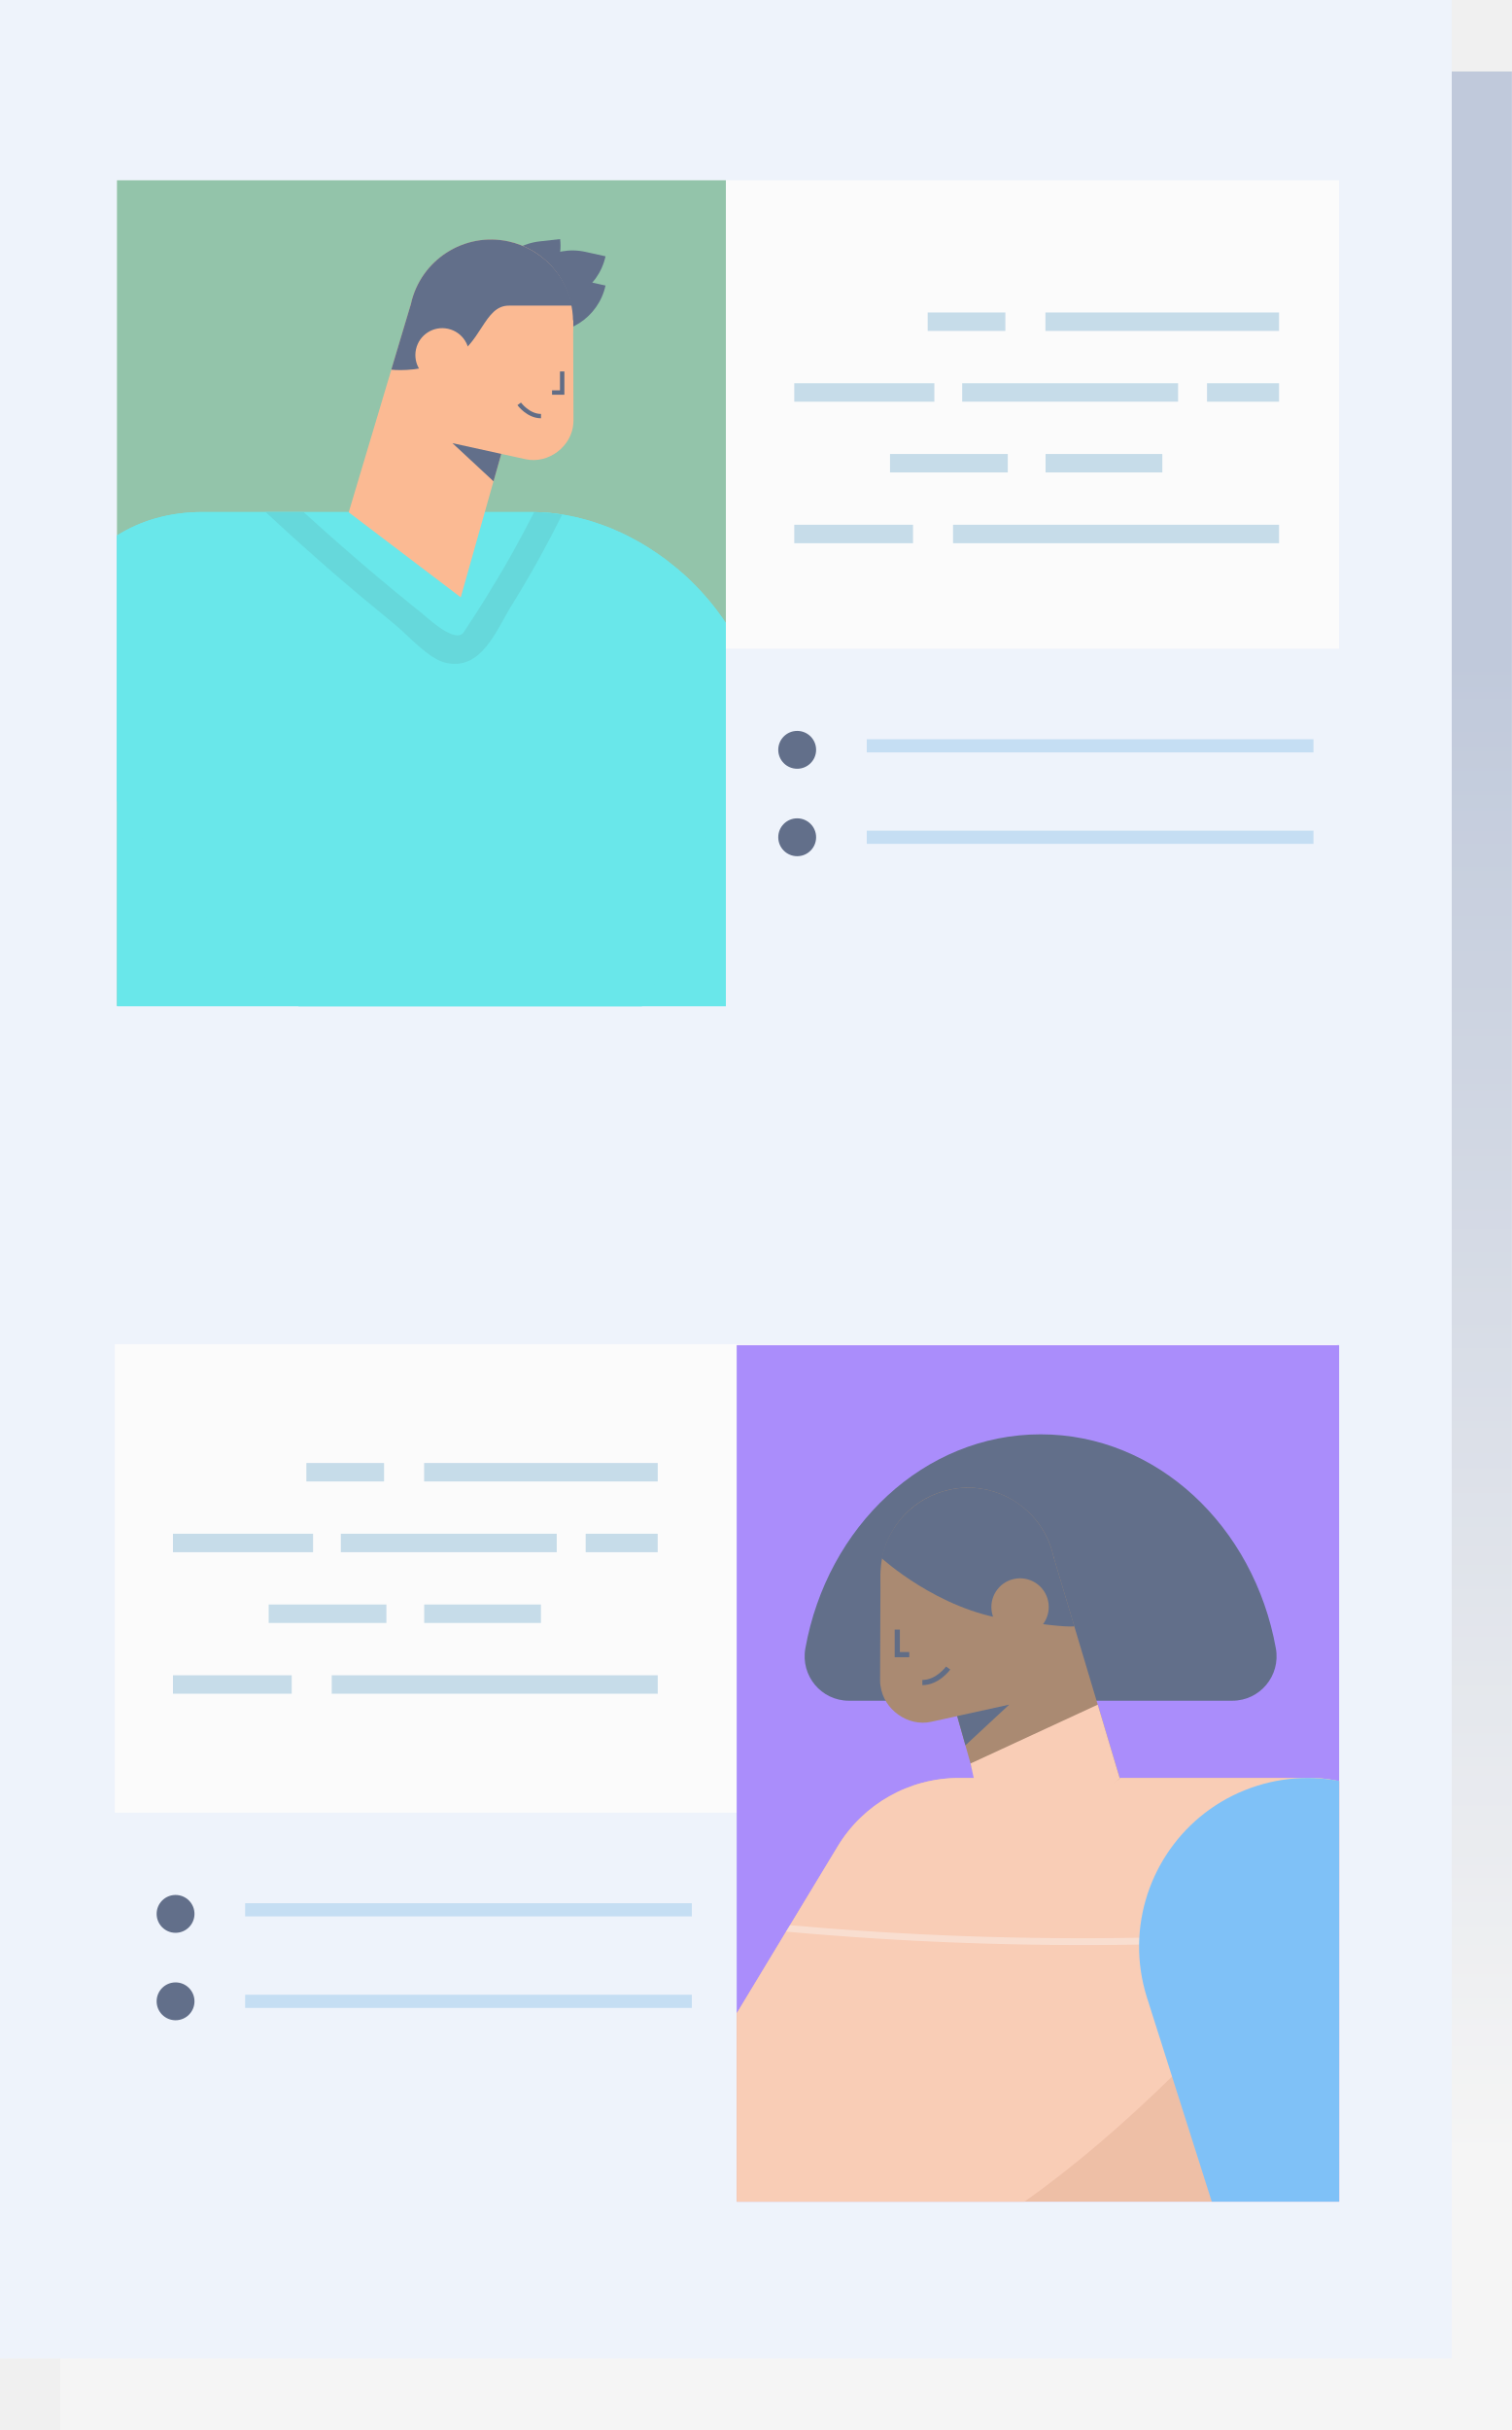
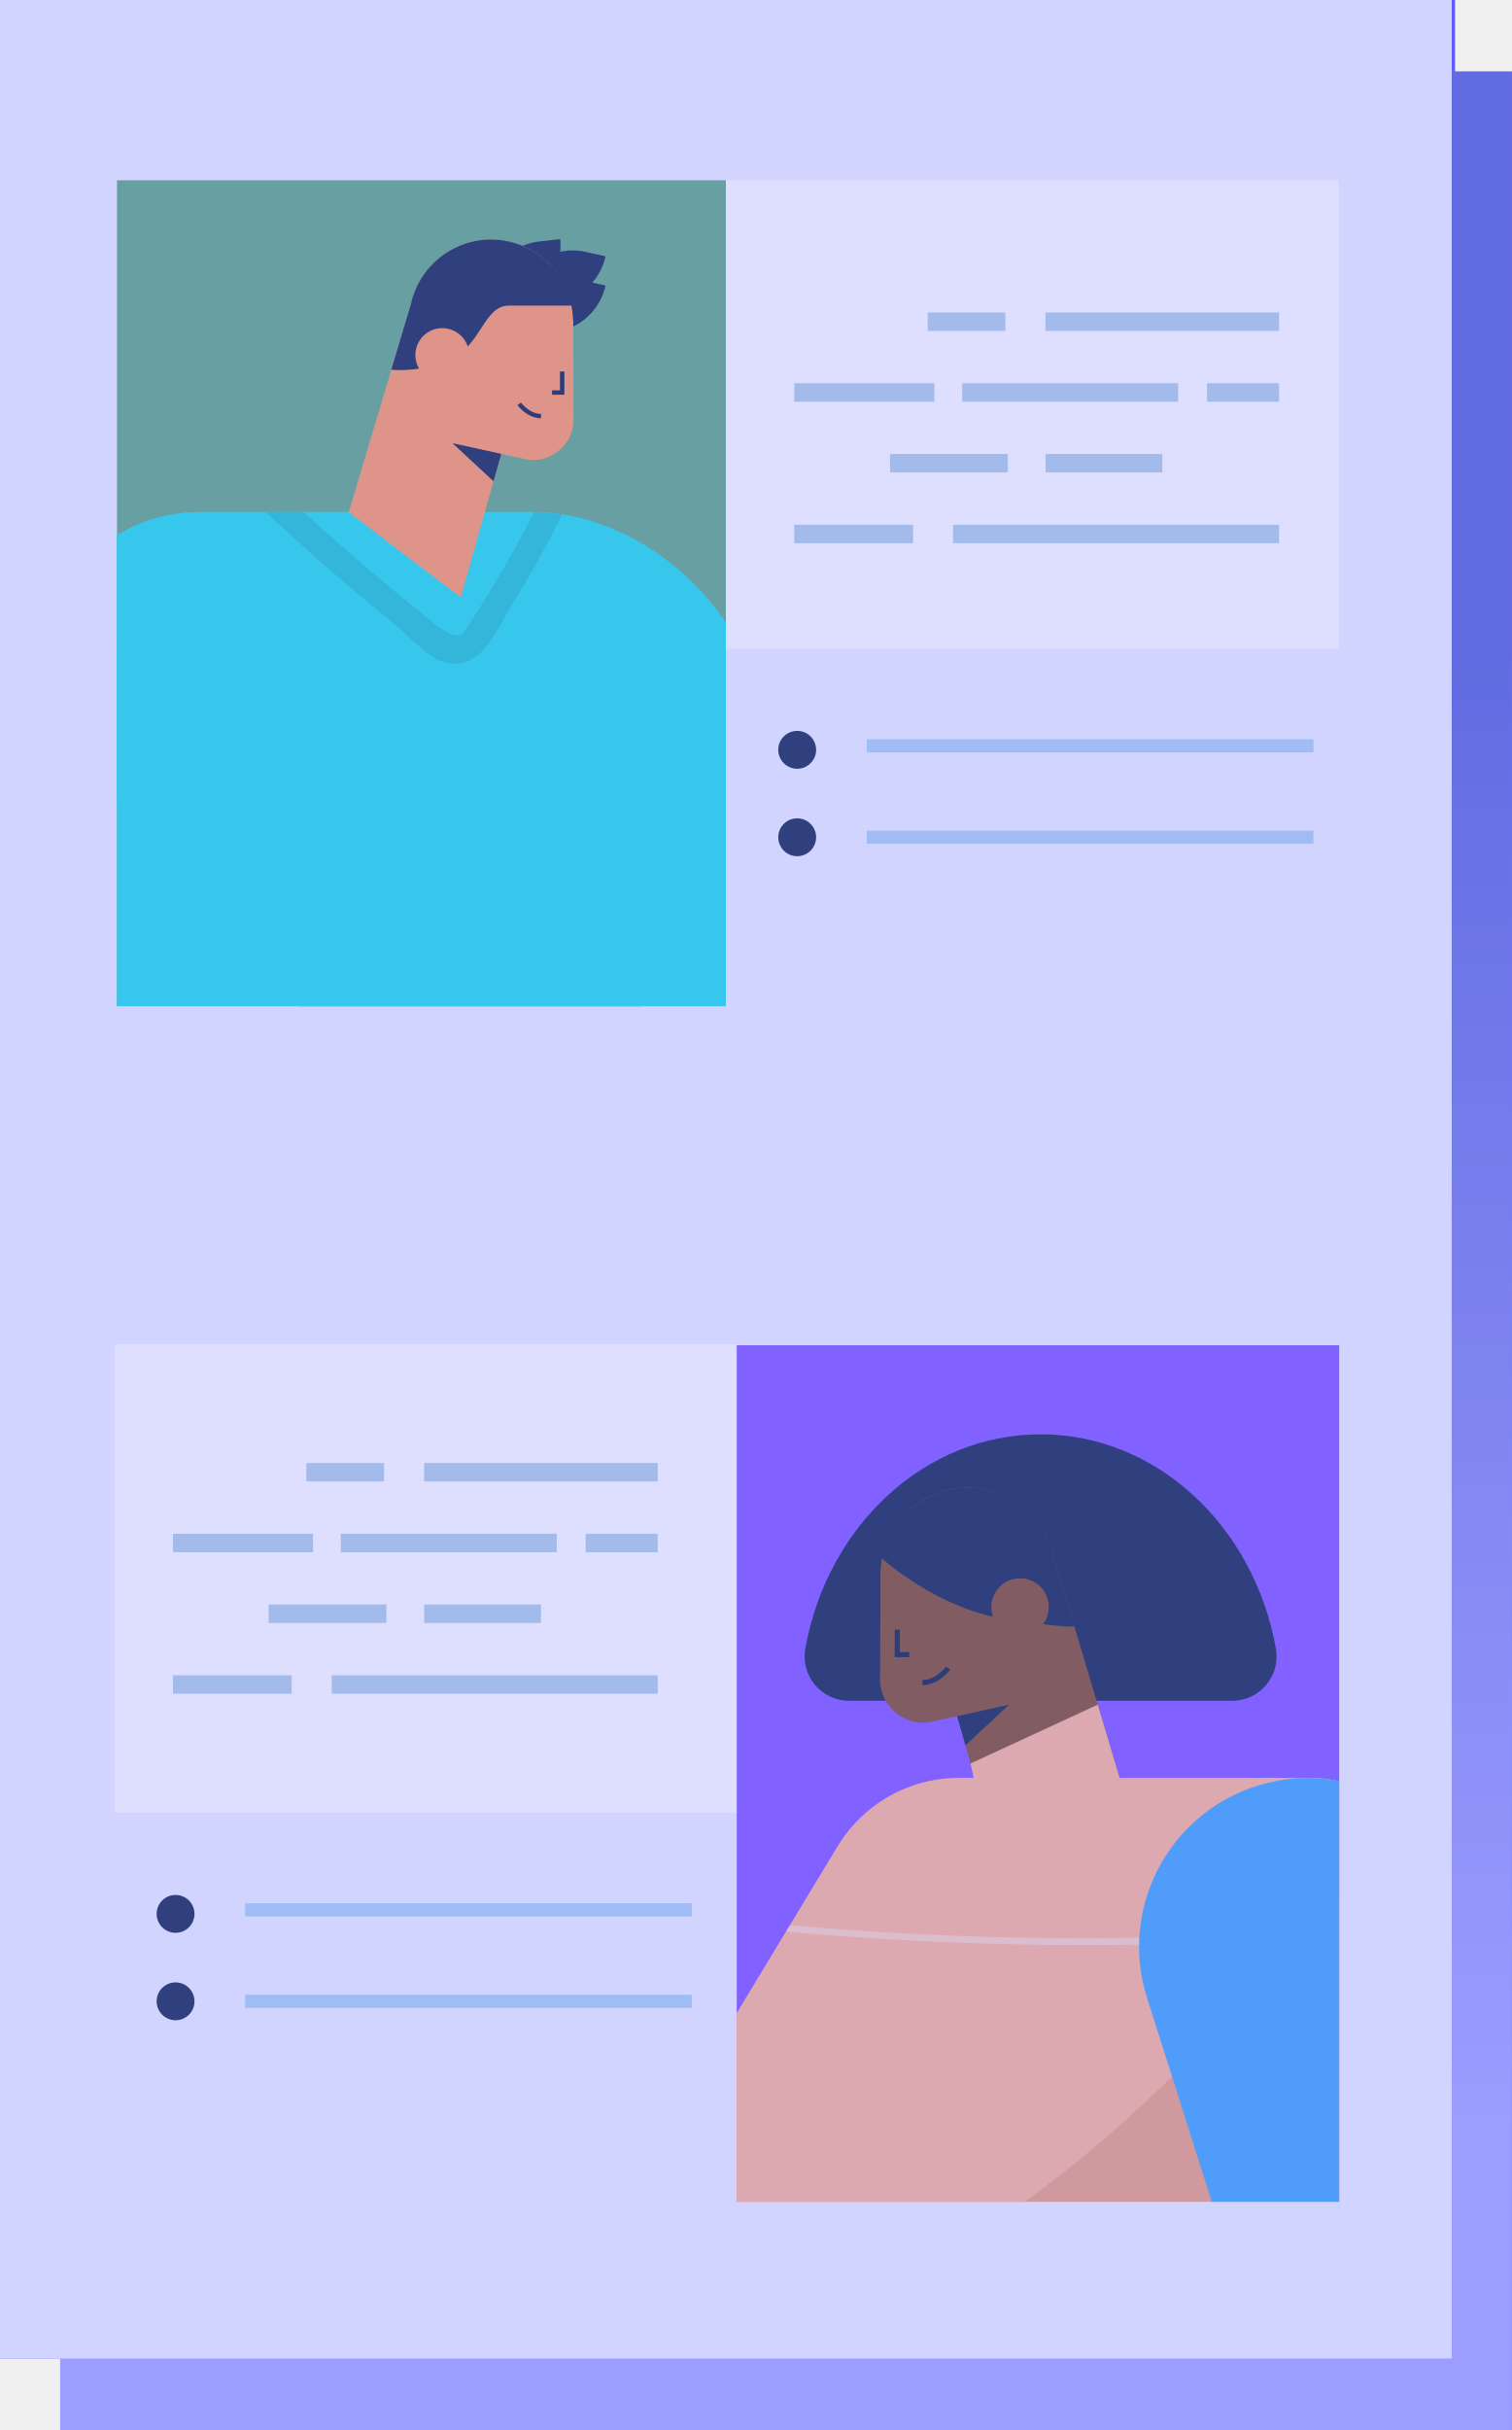
<svg xmlns="http://www.w3.org/2000/svg" viewBox="0 0 289.2 464.66">
  <defs>
    <style>
      .cls-1 {
        fill: none;
      }

      .cls-2 {
        fill: url(#linear-gradient);
      }

      .cls-3 {
        clip-path: url(#clippath);
      }

      .cls-4 {
        fill: #edf3ff;
      }

      .cls-5 {
        fill: #fff;
      }

      .cls-6 {
        fill: #eda986;
      }

      .cls-7 {
        fill: #ffa36b;
      }

      .cls-8 {
        fill: #fcd6c2;
      }

      .cls-9 {
        fill: #fcbd9d;
      }

      .cls-10 {
        fill: #6bb08b;
      }

      .cls-11 {
        fill: #8b63ff;
      }

      .cls-12 {
        fill: #8b5e3c;
      }

      .cls-13 {
        fill: #b4d3e6;
      }

      .cls-14 {
        fill: #2fe2e7;
      }

      .cls-15 {
        fill: #bfe0f3;
      }

      .cls-16 {
        fill: #25385e;
      }

      .cls-17 {
        fill: #233559;
      }

      .cls-18 {
        fill: #2bcdd1;
      }

      .cls-19 {
+         fill: #5c5cff;
+       }
+ 
+       .cls-20 {
        fill: #4eadfa;
      }

-       .cls-20, .cls-21 {
+       .cls-21, .cls-22 {
        mix-blend-mode: multiply;
      }

+       .cls-23 {
+         clip-path: url(#clippath-1);
+       }
+ 
+       .cls-24 {
+         clip-path: url(#clippath-4);
+       }
+ 
+       .cls-25 {
+         clip-path: url(#clippath-3);
+       }
+ 
+       .cls-26 {
+         clip-path: url(#clippath-2);
+       }
+ 
+       .cls-27 {
+         clip-path: url(#clippath-7);
+       }
+ 
+       .cls-28 {
+         clip-path: url(#clippath-8);
+       }
+ 
+       .cls-29 {
+         clip-path: url(#clippath-6);
+       }
+ 
+       .cls-30 {
+         clip-path: url(#clippath-5);
+       }
+ 
+       .cls-31 {
+         clip-path: url(#clippath-9);
+       }
+ 
+       .cls-32 {
+         clip-path: url(#clippath-10);
+       }
+ 
+       .cls-33 {
+         opacity: .8;
+       }
+ 
+       .cls-34 {
+         isolation: isolate;
+       }
+ 
      .cls-22 {
-         clip-path: url(#clippath-1);
-       }
- 
-       .cls-23 {
-         clip-path: url(#clippath-4);
-       }
- 
-       .cls-24 {
-         clip-path: url(#clippath-3);
-       }
- 
-       .cls-25 {
-         clip-path: url(#clippath-2);
-       }
- 
-       .cls-26 {
-         clip-path: url(#clippath-7);
-       }
- 
-       .cls-27 {
-         clip-path: url(#clippath-8);
-       }
- 
-       .cls-28 {
-         clip-path: url(#clippath-6);
-       }
- 
-       .cls-29 {
-         clip-path: url(#clippath-5);
-       }
- 
-       .cls-30 {
-         clip-path: url(#clippath-9);
-       }
- 
-       .cls-31 {
-         clip-path: url(#clippath-10);
-       }
- 
-       .cls-32 {
-         opacity: .7;
-       }
- 
-       .cls-33 {
-         isolation: isolate;
-       }
- 
-       .cls-21 {
        opacity: .5;
      }
    </style>
    <clipPath id="clippath">
-       <rect class="cls-1" width="289.2" height="464.66" />
+       <rect class="cls-1" y="0" width="289.2" height="464.66" />
    </clipPath>
    <clipPath id="clippath-1">
-       <rect class="cls-1" width="289.2" height="464.66" />
+       <rect class="cls-1" y="0" width="289.2" height="464.66" />
    </clipPath>
    <clipPath id="clippath-2">
      <rect class="cls-1" x="11.51" y="13.67" width="277.68" height="450.99" />
    </clipPath>
    <clipPath id="clippath-3">
      <rect class="cls-1" x="11.51" y="13.67" width="277.68" height="450.99" />
    </clipPath>
-     <linearGradient id="linear-gradient" x1="797.07" y1="3085.21" x2="798.92" y2="3085.21" gradientTransform="translate(477215.52 123663.93) rotate(-90) scale(154.63 -154.63)" gradientUnits="userSpaceOnUse">
+     <linearGradient id="linear-gradient" x1="1402.5" y1="4884.05" x2="1404.35" y2="4884.05" gradientTransform="translate(755369.36 217281.52) rotate(-90) scale(154.63 -154.63)" gradientUnits="userSpaceOnUse">
      <stop offset="0" stop-color="#fff" />
      <stop offset="1" stop-color="#6983b5" />
    </linearGradient>
    <clipPath id="clippath-4">
-       <rect class="cls-1" width="289.2" height="464.66" />
+       <rect class="cls-1" y="0" width="289.2" height="464.66" />
    </clipPath>
    <clipPath id="clippath-5">
      <rect class="cls-1" x="151.92" y="59.75" width="92.73" height="44.12" />
    </clipPath>
    <clipPath id="clippath-6">
      <rect class="cls-1" x="33.08" y="279.75" width="92.73" height="44.12" />
    </clipPath>
    <clipPath id="clippath-7">
      <rect class="cls-1" x="165.79" y="141.35" width="85.44" height="2.52" />
    </clipPath>
    <clipPath id="clippath-8">
      <rect class="cls-1" x="165.79" y="158.84" width="85.44" height="2.52" />
    </clipPath>
    <clipPath id="clippath-9">
-       <rect class="cls-1" x="46.89" y="363.93" width="85.44" height="2.52" />
+       <rect class="cls-1" x="46.89" y="363.94" width="85.44" height="2.52" />
    </clipPath>
    <clipPath id="clippath-10">
      <rect class="cls-1" x="46.89" y="381.43" width="85.44" height="2.52" />
    </clipPath>
  </defs>
-   <g class="cls-33">
-     <g id="Ebene_2" data-name="Ebene 2">
-       <g id="Layer_1" data-name="Layer 1">
-         <g class="cls-32">
+   <g class="cls-34">
+     <g id="Layer_2" data-name="Layer 2">
+       <g id="Layer_1-2" data-name="Layer 1">
+         <polygon class="cls-19" points="0 0 0 450.99 11.51 450.99 11.51 464.66 289.2 464.66 289.2 13.67 278.31 13.67 278.31 0 0 0" />
+         <g class="cls-33">
          <g class="cls-3">
-             <g class="cls-22">
-               <g class="cls-21">
-                 <g class="cls-25">
-                   <g class="cls-24">
+             <g class="cls-23">
+               <g class="cls-22">
+                 <g class="cls-26">
+                   <g class="cls-25">
                    <rect class="cls-2" x="11.51" y="13.67" width="277.68" height="450.99" />
                  </g>
                </g>
              </g>
            </g>
-             <rect class="cls-4" y="0" width="277.68" height="450.99" />
+             <rect class="cls-4" width="277.68" height="450.99" />
            <rect class="cls-5" x="21.96" y="257.03" width="233.76" height="89.57" />
            <rect class="cls-11" x="140.91" y="257.22" width="115.23" height="163.78" />
-             <g class="cls-23">
+             <g class="cls-24">
              <path class="cls-16" d="m235.72,325.21c5.28,0,9.25-4.79,8.32-9.99-4.18-23.35-22.74-40.95-45-40.95s-40.82,17.6-45,40.95c-.93,5.2,3.04,9.99,8.32,9.99h73.36Z" />
              <path class="cls-6" d="m256.14,340.63v80.37h-115.23v-36.02l9.45-15.63.27-.43,9.59-15.85c4.91-8.13,13.69-13.09,23.18-13.09h67.45c1.28,0,2.55.11,3.77.32.02,0,.04,0,.06.01.49.08.99.19,1.47.31" />
              <path class="cls-9" d="m256.14,340.63v21.12c-1.98,2.43-4.03,4.9-6.16,7.43-.39.46-.78.92-1.18,1.38-7.45,8.73-15.78,17.87-24.62,26.52-9.02,8.81-18.56,17.1-28.25,23.93h-55.02v-36.02l9.45-15.63.27-.43,9.59-15.85c4.91-8.13,13.69-13.09,23.18-13.09h67.45c1.28,0,2.55.11,3.77.32.02,0,.04,0,.06.01.49.08.99.19,1.47.31" />
              <path class="cls-8" d="m256.14,368.73v1.31c-2.45.19-4.9.36-7.34.52-10.29.68-20.61,1.11-30.92,1.28-22.52.38-45.07-.45-67.52-2.48l.27-.43.49-.79c22.21,1.98,44.52,2.78,66.8,2.39,10.7-.17,21.39-.62,32.06-1.35,2.05-.14,4.11-.29,6.16-.45" />
-               <path class="cls-19" d="m256.14,340.56v80.44h-24.36l-7.6-23.93-4.82-15.17c-1.05-3.35-1.53-6.74-1.48-10.07,0-.44.02-.88.04-1.31.7-13.05,9.35-24.9,22.54-29.05,3.22-1.01,6.47-1.49,9.67-1.49,1.51,0,3.01.11,4.49.32.02,0,.04,0,.06.01.49.06.98.15,1.47.24" />
+               <path class="cls-20" d="m256.14,340.57v80.44h-24.36l-7.6-23.93-4.82-15.17c-1.05-3.35-1.53-6.74-1.48-10.07,0-.44.02-.88.04-1.31.7-13.05,9.35-24.9,22.54-29.05,3.22-1.01,6.47-1.49,9.67-1.49,1.51,0,3.01.11,4.49.32.02,0,.04,0,.06.01.49.06.98.15,1.47.24" />
              <polygon class="cls-12" points="191.33 357.38 214.18 340.05 201.49 297.62 176.04 303.21 191.33 357.38" />
              <path class="cls-12" d="m168.42,300.93v1.16c.05.9.19,1.8.38,2.7,1.87,8.51,9.89,14.06,18.34,13.02.54-.05,1.05-.14,1.59-.26.93-.21,1.83-.48,2.7-.85,7.44-2.97,11.84-11,10.06-19.09-.93-4.24-3.4-7.75-6.69-10.05-2.85-2.04-6.33-3.16-9.98-3.1-1.07.04-2.18.16-3.27.4-.16.03-.31.07-.45.12-4.53,1.11-8.2,3.99-10.39,7.75-1.32,2.2-2.11,4.72-2.26,7.35-.04.28-.05.57-.04.85" />
              <path class="cls-12" d="m192.21,299.74h-.16l-23.64,1.19v1.16l-.07,19.23c0,.36.02.71.07,1.05,0,.02.02.02.02.04.59,4.44,5.17,7.82,9.68,6.83l12.86-2.82,1.23-26.68Z" />
              <path class="cls-16" d="m168.61,297.93s10.79,9.93,24.42,11.79c5.83.8,10.6,1.45,12.47,1.27l-4-13.36c-1.98-9.03-10.9-14.75-19.93-12.76-6.67,1.46-11.65,6.76-12.95,13.07" />
-               <polygon class="cls-16" points="183.08 328.14 193.03 325.96 184.66 333.74 183.08 328.14" />
+               <polygon class="cls-16" points="183.08 328.15 193.03 325.96 184.66 333.74 183.08 328.15" />
              <path class="cls-12" d="m189.75,308.47c.65,2.96,3.58,4.83,6.54,4.18,2.96-.65,4.83-3.58,4.18-6.54-.65-2.96-3.58-4.83-6.54-4.18-2.96.65-4.83,3.58-4.18,6.54" />
-               <polygon class="cls-17" points="173.92 316.89 171.13 316.89 171.13 311.61 172.12 311.61 172.12 315.9 173.92 315.9 173.92 316.89" />
+               <polygon class="cls-17" points="173.92 316.89 171.13 316.89 171.13 311.62 172.12 311.62 172.12 315.9 173.92 315.9 173.92 316.89" />
              <path class="cls-17" d="m176.42,322.23v-.99c2.65,0,4.52-2.55,4.54-2.57l.8.58c-.09.12-2.2,2.98-5.35,2.98" />
              <polygon class="cls-9" points="209.97 325.96 185.64 337.21 190.95 361.25 214.18 340.05 209.97 325.96" />
              <rect class="cls-5" x="22.37" y="34.47" width="233.76" height="89.57" />
              <rect class="cls-10" x="22.37" y="34.47" width="116.47" height="157.85" />
              <path class="cls-14" d="m138.84,119.15v73.27H22.37v-90.02c4.52-2.87,10.09-4.49,16.32-4.49h62.84c.22,0,.44.01.66.01.34,0,.68.01,1.01.03.18,0,.36.02.55.03h0c.31.02.63.05.94.07.02,0,.03,0,.05,0,.08,0,.16,0,.24.02h.05c.08,0,.16.02.25.02,2.16.21,4.29.61,6.39,1.18.53.13,1.05.29,1.57.45.62.19,1.26.41,1.87.63.64.23,1.25.45,1.86.71.62.26,1.22.52,1.84.81.6.28,1.2.57,1.8.89.59.31,1.18.62,1.75.95.58.35,1.16.68,1.73,1.04.56.35,1.12.73,1.67,1.11.55.38,1.08.76,1.62,1.15t.01.02c.53.41,1.06.83,1.58,1.25.54.42,1.04.86,1.54,1.3.04.03.09.06.14.11,3.13,2.8,5.89,5.97,8.17,9.42" />
              <path class="cls-14" d="m138.84,119.15v23.19c-2.88,16.73-7.78,36.1-16.07,50.08H57.12c-14.52-11.94-25.91-25.79-34.75-39.33v-50.69c4.52-2.87,10.09-4.49,16.32-4.49h62.84c.22,0,.44.01.66.01.34,0,.68.01,1.01.03.18,0,.36.02.55.03h0c.31.02.63.05.94.07.02,0,.03,0,.05,0,.08,0,.16,0,.24.02h.05c.08,0,.16.02.25.02,2.16.21,4.29.61,6.39,1.18.53.13,1.05.29,1.57.45.62.19,1.26.41,1.87.63.64.23,1.25.45,1.86.71.62.26,1.22.52,1.84.81.6.28,1.2.57,1.8.89.59.31,1.18.62,1.75.95.58.35,1.16.68,1.73,1.04.56.35,1.12.73,1.67,1.11.55.38,1.08.76,1.62,1.15t.01.02c.53.41,1.06.83,1.58,1.25.54.42,1.04.86,1.54,1.3.04.03.09.06.14.11,3.13,2.8,5.89,5.97,8.17,9.42" />
              <polygon class="cls-7" points="88.13 114.22 66.7 97.96 78.6 58.15 102.48 63.39 88.13 114.22" />
              <path class="cls-16" d="m115.82,54.6l-3.85-.85c-6.18-1.36-12.29,2.55-13.65,8.73l3.85.85c6.18,1.36,12.29-2.55,13.65-8.73" />
              <path class="cls-16" d="m115.82,49.01l-3.85-.85c-6.18-1.36-12.29,2.55-13.65,8.73l3.85.85c6.18,1.36,12.29-2.55,13.65-8.73" />
              <path class="cls-16" d="m107.14,45.72l-3.92.44c-6.29.7-10.82,6.36-10.12,12.65l3.92-.44c6.29-.7,10.82-6.36,10.12-12.65Z" />
              <path class="cls-7" d="m109.63,61.27v.61c-.01.99-.14,2-.36,3.01-1.75,7.93-9.21,13.13-17.11,12.24-.53-.06-1.06-.16-1.59-.27-.88-.2-1.73-.46-2.53-.79-6.98-2.82-11.1-10.33-9.44-17.92,1.85-8.46,10.23-13.82,18.7-11.97,1.89.42,3.63,1.16,5.18,2.16l.81.57.12.09c3.79,2.88,6.12,7.41,6.19,12.27h.02Z" />
              <path class="cls-7" d="m109.69,80.39c0,.18,0,.37-.02.54-.28,4.41-4.76,7.84-9.13,6.88l-12.08-2.64-.42-9.1-.73-15.92,2.25.11,20.07,1.01v.6l.06,18.51Z" />
              <path class="cls-16" d="m109.45,58.44h-12.05c-4.92-.07-5.25,7.64-11.39,10.32-5.06,2.21-9.42,2.1-11.17,1.93l3.75-12.54c1.86-8.47,10.23-13.84,18.7-11.98,6.26,1.37,10.93,6.35,12.15,12.26" />
              <polygon class="cls-16" points="95.88 86.79 86.54 84.74 94.4 92.04 95.88 86.79" />
              <path class="cls-7" d="m89.62,69c-.61,2.78-3.35,4.53-6.13,3.92-2.78-.61-4.53-3.35-3.92-6.13.61-2.78,3.35-4.53,6.13-3.92,2.78.61,4.53,3.35,3.92,6.13" />
              <polygon class="cls-17" points="107.95 75.48 105.59 75.48 105.59 74.64 107.11 74.64 107.11 71.03 107.95 71.03 107.95 75.48" />
              <path class="cls-17" d="m103.48,79.98c-2.65,0-4.43-2.41-4.51-2.51l.68-.49s1.61,2.17,3.83,2.17v.84Z" />
              <path class="cls-18" d="m107.52,98.42c-2.96,5.92-6.16,11.72-9.66,17.34-3.01,4.88-5.78,12.52-12.59,10.98-3.35-.76-7.19-5.26-9.76-7.34-4.11-3.36-8.21-6.77-12.22-10.25-4.22-3.68-8.39-7.42-12.49-11.24h7.26c7.36,6.71,14.93,13.2,22.71,19.43,1.09.86,6.39,5.89,7.94,3.53,1.25-1.88,2.48-3.77,3.68-5.68,1.98-3.2,3.93-6.42,5.76-9.71,1.38-2.51,2.73-5.03,4.03-7.56,1.82.02,3.59.2,5.32.49" />
-               <g class="cls-20">
-                 <g class="cls-29">
+               <g class="cls-21">
+                 <g class="cls-30">
                  <rect class="cls-13" x="177.44" y="59.75" width="14.86" height="3.53" />
                  <rect class="cls-13" x="199.96" y="59.75" width="44.69" height="3.53" />
                  <rect class="cls-13" x="151.92" y="73.28" width="26.8" height="3.53" />
                  <rect class="cls-13" x="230.87" y="73.28" width="13.78" height="3.53" />
                  <rect class="cls-13" x="170.24" y="86.81" width="22.52" height="3.53" />
                  <rect class="cls-13" x="199.99" y="86.81" width="22.33" height="3.53" />
                  <rect class="cls-13" x="151.92" y="100.34" width="22.72" height="3.53" />
                  <rect class="cls-13" x="182.29" y="100.34" width="62.36" height="3.53" />
                  <rect class="cls-13" x="184.04" y="73.28" width="41.3" height="3.53" />
                </g>
              </g>
-               <g class="cls-20">
-                 <g class="cls-28">
+               <g class="cls-21">
+                 <g class="cls-29">
                  <rect class="cls-13" x="58.6" y="279.75" width="14.86" height="3.53" />
                  <rect class="cls-13" x="81.12" y="279.75" width="44.69" height="3.53" />
                  <rect class="cls-13" x="33.08" y="293.28" width="26.8" height="3.53" />
                  <rect class="cls-13" x="112.02" y="293.28" width="13.78" height="3.53" />
                  <rect class="cls-13" x="51.39" y="306.81" width="22.52" height="3.53" />
                  <rect class="cls-13" x="81.14" y="306.81" width="22.33" height="3.53" />
                  <rect class="cls-13" x="33.08" y="320.34" width="22.72" height="3.53" />
                  <rect class="cls-13" x="63.45" y="320.34" width="62.36" height="3.53" />
                  <rect class="cls-13" x="65.19" y="293.28" width="41.3" height="3.53" />
                </g>
              </g>
              <path class="cls-16" d="m156.1,143.38c0,2-1.62,3.62-3.62,3.62s-3.62-1.62-3.62-3.62,1.62-3.62,3.62-3.62,3.62,1.62,3.62,3.62" />
              <path class="cls-16" d="m156.1,160.1c0,2-1.62,3.62-3.62,3.62s-3.62-1.62-3.62-3.62,1.62-3.62,3.62-3.62,3.62,1.62,3.62,3.62" />
-               <g class="cls-20">
-                 <g class="cls-26">
+               <g class="cls-21">
+                 <g class="cls-27">
                  <rect class="cls-15" x="165.79" y="141.35" width="85.44" height="2.52" />
                </g>
              </g>
-               <g class="cls-20">
-                 <g class="cls-27">
+               <g class="cls-21">
+                 <g class="cls-28">
                  <rect class="cls-15" x="165.79" y="158.84" width="85.44" height="2.52" />
                </g>
              </g>
              <path class="cls-16" d="m37.2,365.97c0,2-1.62,3.62-3.62,3.62s-3.62-1.62-3.62-3.62,1.62-3.62,3.62-3.62,3.62,1.62,3.62,3.62" />
              <path class="cls-16" d="m37.2,382.69c0,2-1.62,3.62-3.62,3.62s-3.62-1.62-3.62-3.62,1.62-3.62,3.62-3.62,3.62,1.62,3.62,3.62" />
-               <g class="cls-20">
-                 <g class="cls-30">
+               <g class="cls-21">
+                 <g class="cls-31">
                  <rect class="cls-15" x="46.89" y="363.94" width="85.44" height="2.52" />
                </g>
              </g>
-               <g class="cls-20">
-                 <g class="cls-31">
+               <g class="cls-21">
+                 <g class="cls-32">
                  <rect class="cls-15" x="46.89" y="381.43" width="85.44" height="2.52" />
                </g>
              </g>
            </g>
          </g>
        </g>
      </g>
    </g>
  </g>
</svg>
